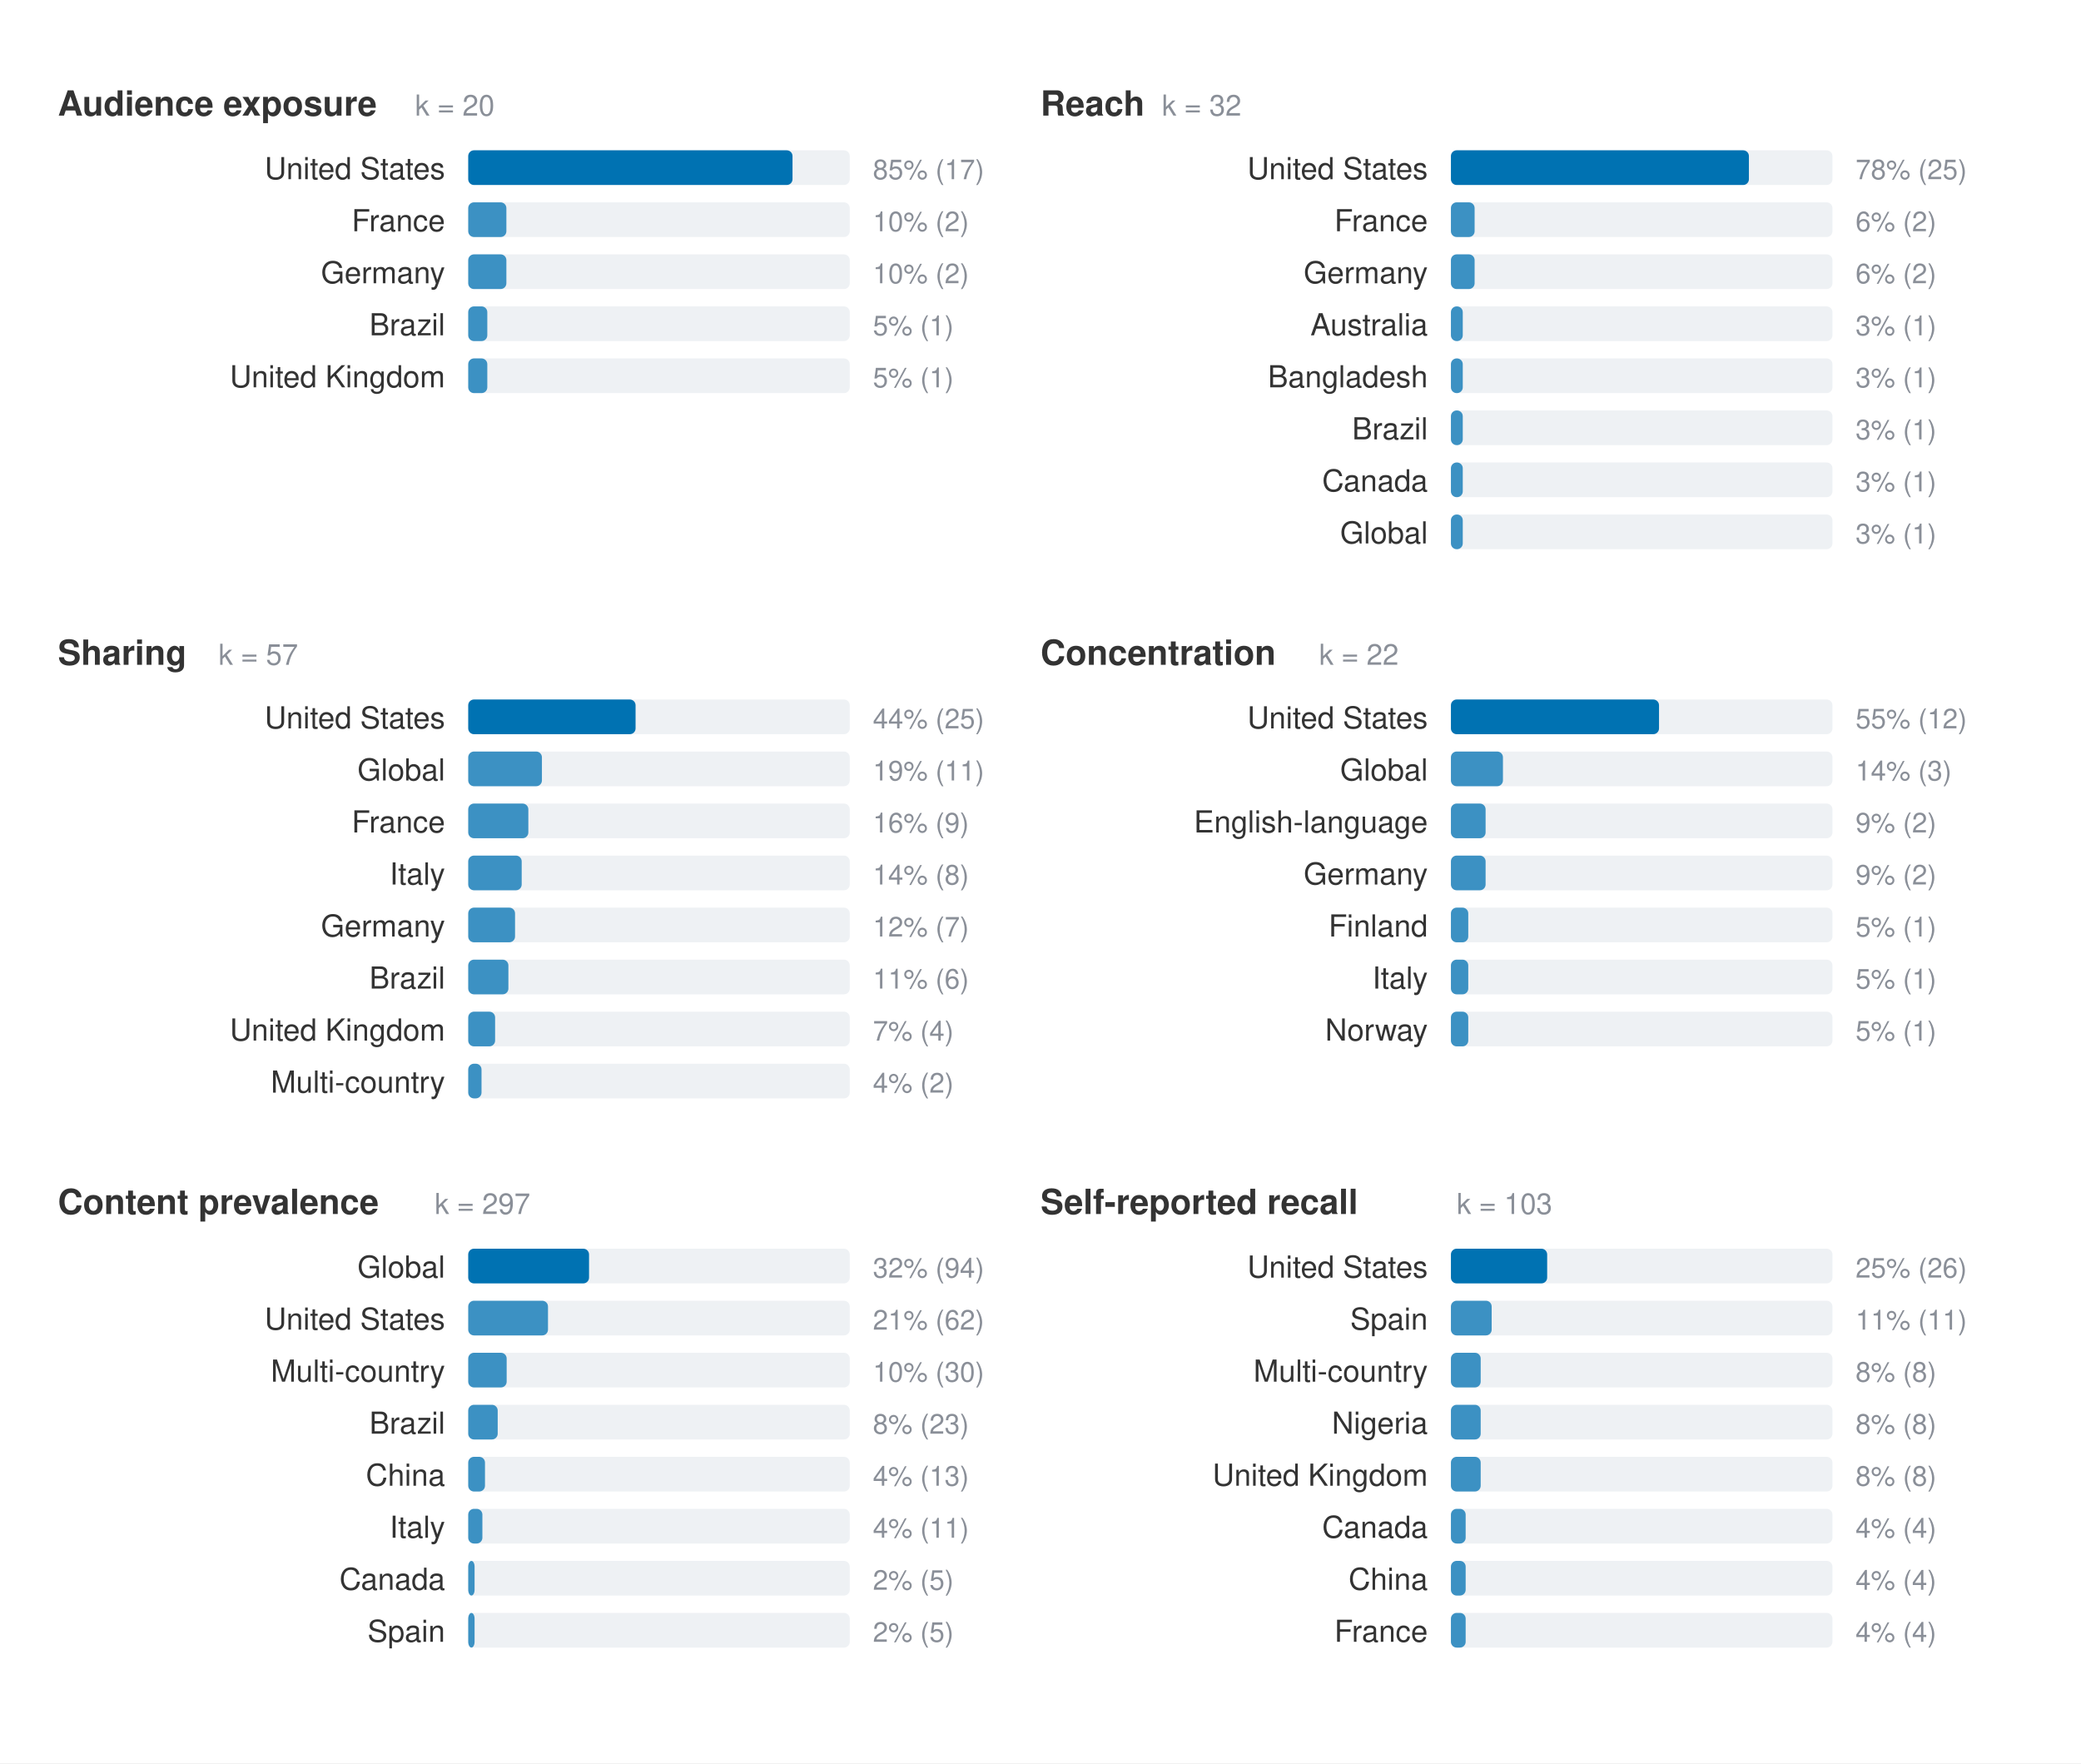
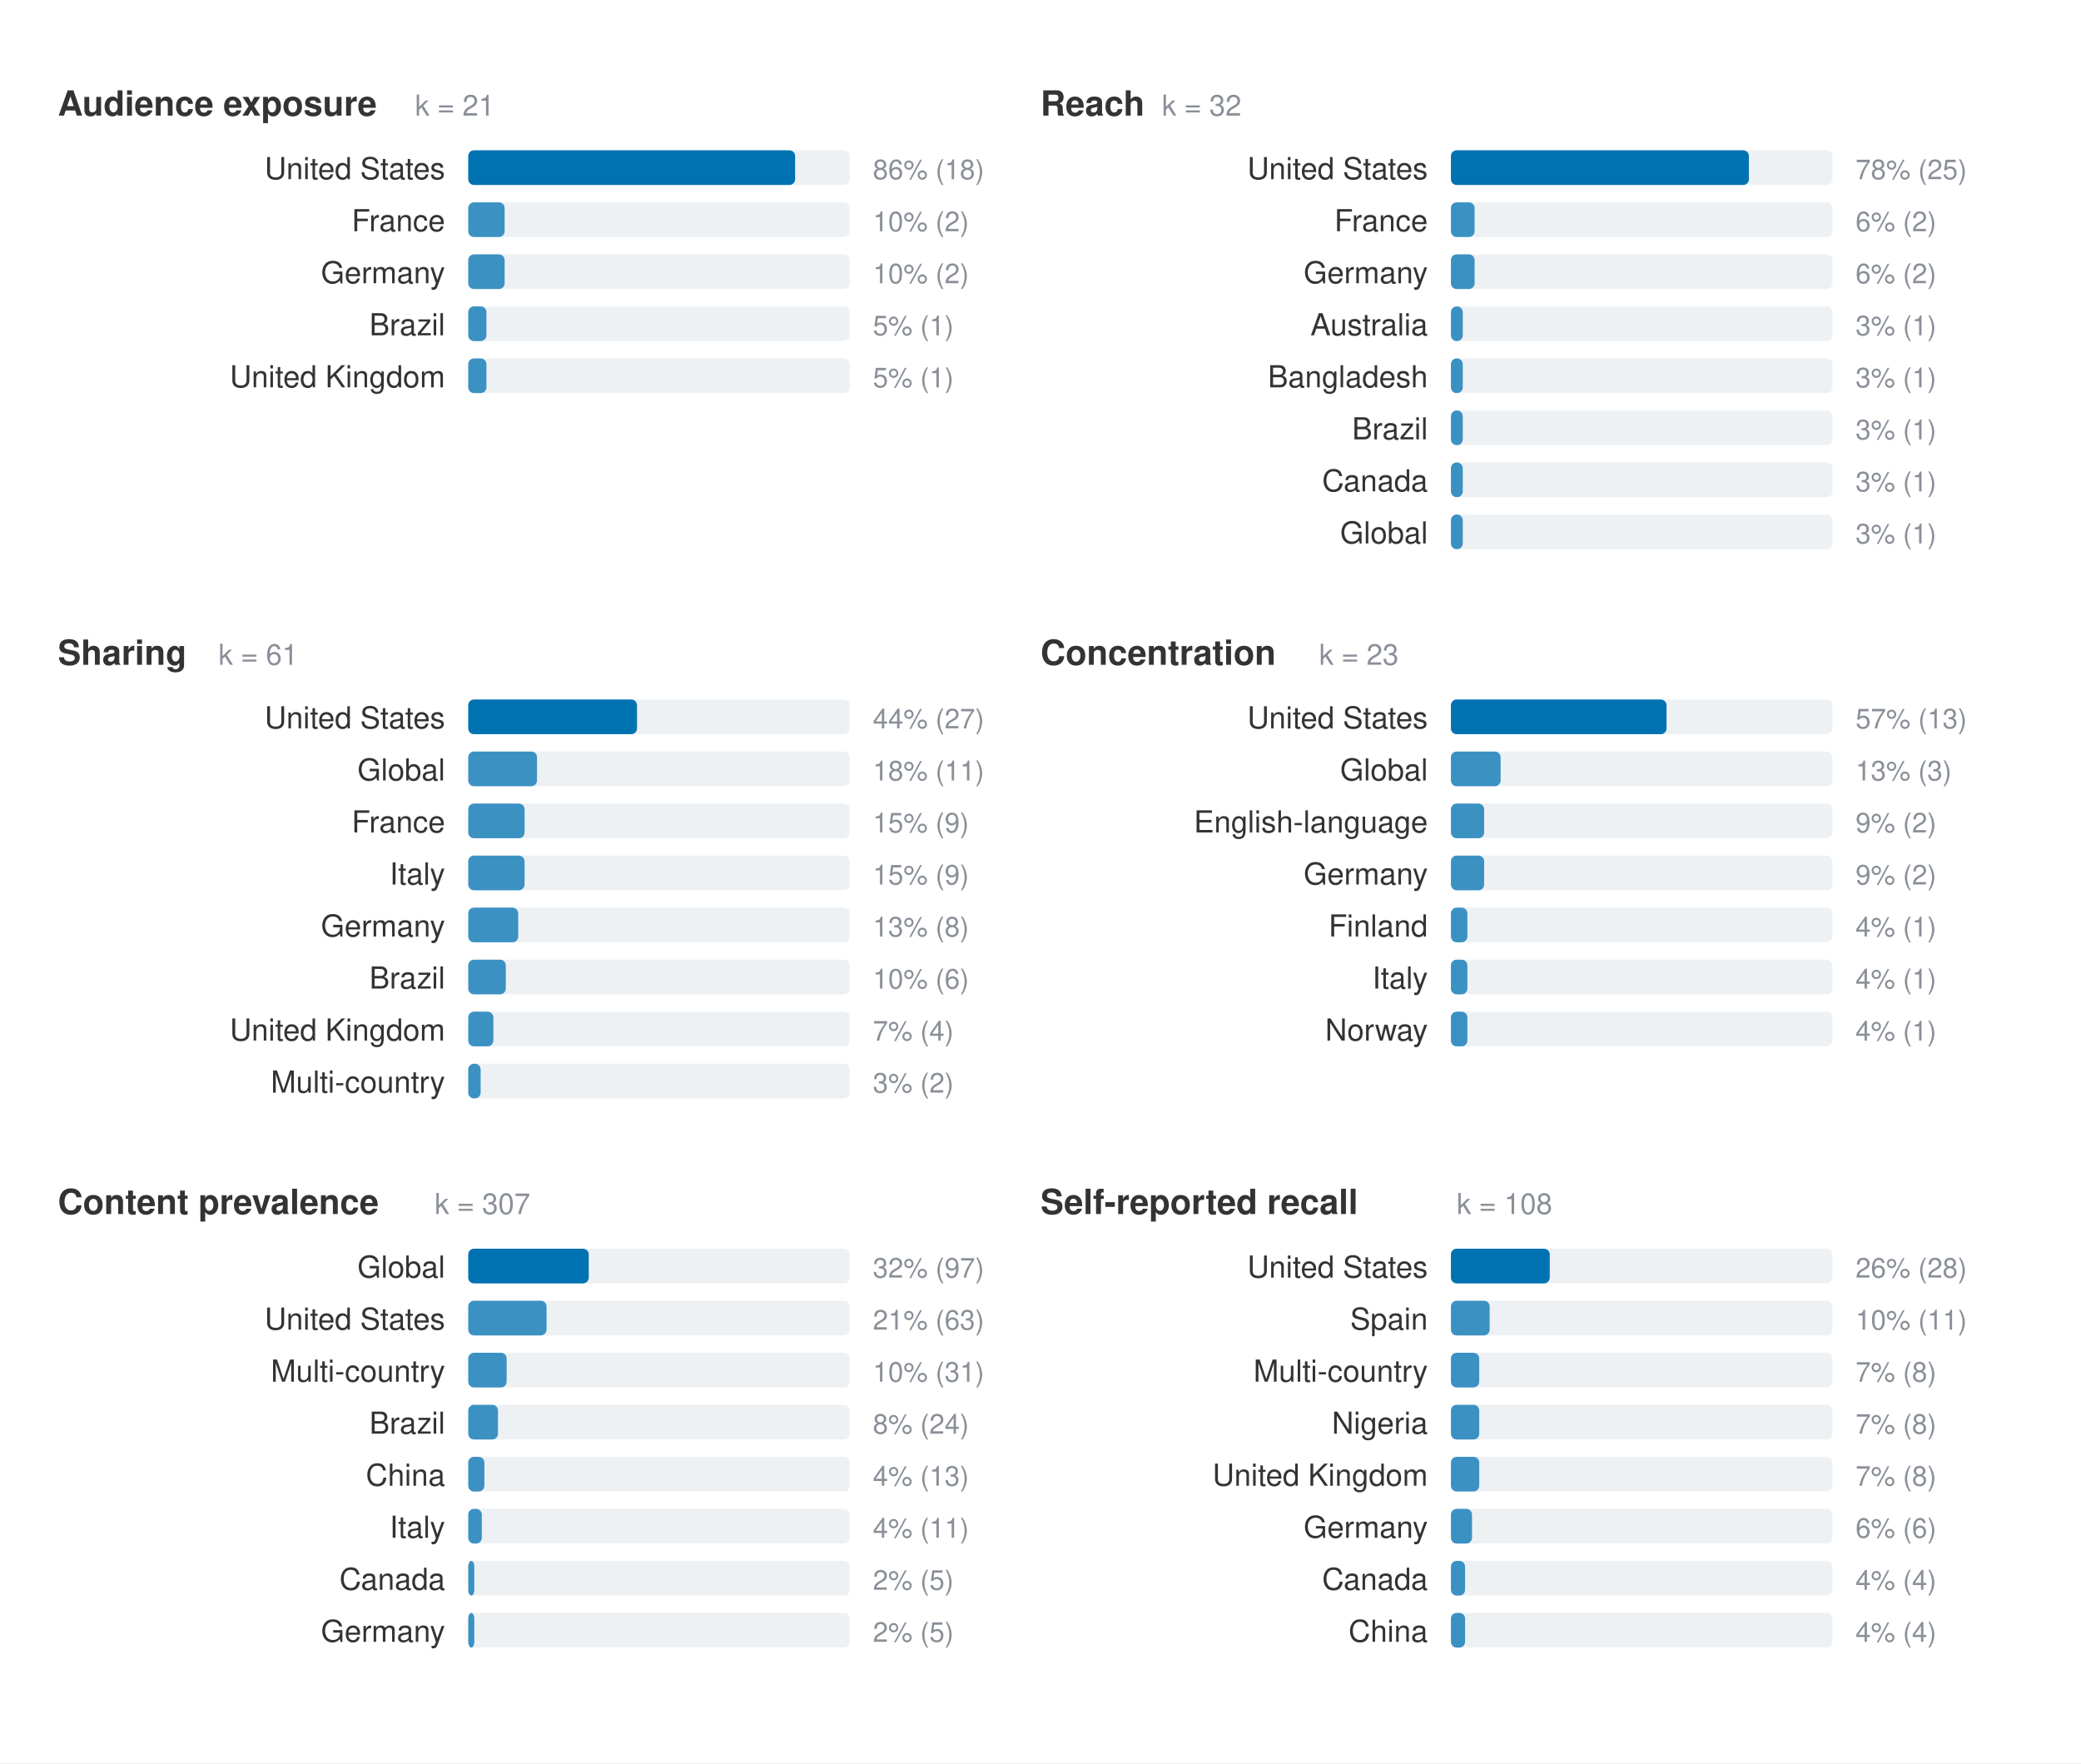
<svg xmlns="http://www.w3.org/2000/svg" width="720" height="610" font-family="Helvetica,Arial,sans-serif">
  <rect width="720" height="610" fill="#fff" />
  <text x="20" y="40" font-size="12" font-weight="bold" fill="#333333">Audience exposure</text>
-   <text x="143.6" y="40" font-size="10" fill="#8a8f98">k = 20</text>
+   <text x="143.6" y="40" font-size="10" fill="#8a8f98">k = 21</text>
  <text x="154" y="62" font-size="10.5" text-anchor="end" fill="#333333">United States</text>
  <rect x="162" y="52" width="132" height="12" fill="#eef1f4" rx="2" />
-   <rect x="162" y="52" width="112.2" height="12" fill="#0072B2" rx="2" fill-opacity="1" />
-   <text x="302" y="62" font-size="9.5" fill="#8a8f98">85% (17)</text>
+   <rect x="162" y="52" width="113.1" height="12" fill="#0072B2" rx="2" fill-opacity="1" />
+   <text x="302" y="62" font-size="9.5" fill="#8a8f98">86% (18)</text>
  <text x="154" y="80" font-size="10.5" text-anchor="end" fill="#333333">France</text>
  <rect x="162" y="70" width="132" height="12" fill="#eef1f4" rx="2" />
-   <rect x="162" y="70" width="13.2" height="12" fill="#0072B2" rx="2" fill-opacity="0.75" />
+   <rect x="162" y="70" width="12.6" height="12" fill="#0072B2" rx="2" fill-opacity="0.75" />
  <text x="302" y="80" font-size="9.5" fill="#8a8f98">10% (2)</text>
  <text x="154" y="98" font-size="10.5" text-anchor="end" fill="#333333">Germany</text>
  <rect x="162" y="88" width="132" height="12" fill="#eef1f4" rx="2" />
-   <rect x="162" y="88" width="13.2" height="12" fill="#0072B2" rx="2" fill-opacity="0.75" />
+   <rect x="162" y="88" width="12.6" height="12" fill="#0072B2" rx="2" fill-opacity="0.75" />
  <text x="302" y="98" font-size="9.5" fill="#8a8f98">10% (2)</text>
  <text x="154" y="116" font-size="10.5" text-anchor="end" fill="#333333">Brazil</text>
  <rect x="162" y="106" width="132" height="12" fill="#eef1f4" rx="2" />
-   <rect x="162" y="106" width="6.6" height="12" fill="#0072B2" rx="2" fill-opacity="0.75" />
+   <rect x="162" y="106" width="6.3" height="12" fill="#0072B2" rx="2" fill-opacity="0.75" />
  <text x="302" y="116" font-size="9.5" fill="#8a8f98">5% (1)</text>
  <text x="154" y="134" font-size="10.5" text-anchor="end" fill="#333333">United Kingdom</text>
  <rect x="162" y="124" width="132" height="12" fill="#eef1f4" rx="2" />
-   <rect x="162" y="124" width="6.6" height="12" fill="#0072B2" rx="2" fill-opacity="0.75" />
+   <rect x="162" y="124" width="6.3" height="12" fill="#0072B2" rx="2" fill-opacity="0.75" />
  <text x="302" y="134" font-size="9.5" fill="#8a8f98">5% (1)</text>
  <text x="360" y="40" font-size="12" font-weight="bold" fill="#333333">Reach</text>
  <text x="402.0" y="40" font-size="10" fill="#8a8f98">k = 32</text>
  <text x="494" y="62" font-size="10.5" text-anchor="end" fill="#333333">United States</text>
  <rect x="502" y="52" width="132" height="12" fill="#eef1f4" rx="2" />
  <rect x="502" y="52" width="103.1" height="12" fill="#0072B2" rx="2" fill-opacity="1" />
  <text x="642" y="62" font-size="9.5" fill="#8a8f98">78% (25)</text>
  <text x="494" y="80" font-size="10.5" text-anchor="end" fill="#333333">France</text>
  <rect x="502" y="70" width="132" height="12" fill="#eef1f4" rx="2" />
  <rect x="502" y="70" width="8.2" height="12" fill="#0072B2" rx="2" fill-opacity="0.75" />
  <text x="642" y="80" font-size="9.5" fill="#8a8f98">6% (2)</text>
  <text x="494" y="98" font-size="10.5" text-anchor="end" fill="#333333">Germany</text>
  <rect x="502" y="88" width="132" height="12" fill="#eef1f4" rx="2" />
  <rect x="502" y="88" width="8.2" height="12" fill="#0072B2" rx="2" fill-opacity="0.75" />
  <text x="642" y="98" font-size="9.5" fill="#8a8f98">6% (2)</text>
  <text x="494" y="116" font-size="10.5" text-anchor="end" fill="#333333">Australia</text>
  <rect x="502" y="106" width="132" height="12" fill="#eef1f4" rx="2" />
  <rect x="502" y="106" width="4.1" height="12" fill="#0072B2" rx="2" fill-opacity="0.75" />
  <text x="642" y="116" font-size="9.5" fill="#8a8f98">3% (1)</text>
  <text x="494" y="134" font-size="10.5" text-anchor="end" fill="#333333">Bangladesh</text>
  <rect x="502" y="124" width="132" height="12" fill="#eef1f4" rx="2" />
  <rect x="502" y="124" width="4.1" height="12" fill="#0072B2" rx="2" fill-opacity="0.75" />
  <text x="642" y="134" font-size="9.5" fill="#8a8f98">3% (1)</text>
  <text x="494" y="152" font-size="10.5" text-anchor="end" fill="#333333">Brazil</text>
  <rect x="502" y="142" width="132" height="12" fill="#eef1f4" rx="2" />
  <rect x="502" y="142" width="4.1" height="12" fill="#0072B2" rx="2" fill-opacity="0.75" />
  <text x="642" y="152" font-size="9.5" fill="#8a8f98">3% (1)</text>
  <text x="494" y="170" font-size="10.5" text-anchor="end" fill="#333333">Canada</text>
  <rect x="502" y="160" width="132" height="12" fill="#eef1f4" rx="2" />
  <rect x="502" y="160" width="4.1" height="12" fill="#0072B2" rx="2" fill-opacity="0.75" />
  <text x="642" y="170" font-size="9.5" fill="#8a8f98">3% (1)</text>
  <text x="494" y="188" font-size="10.5" text-anchor="end" fill="#333333">Global</text>
  <rect x="502" y="178" width="132" height="12" fill="#eef1f4" rx="2" />
  <rect x="502" y="178" width="4.1" height="12" fill="#0072B2" rx="2" fill-opacity="0.75" />
  <text x="642" y="188" font-size="9.5" fill="#8a8f98">3% (1)</text>
  <text x="20" y="230" font-size="12" font-weight="bold" fill="#333333">Sharing</text>
-   <text x="75.6" y="230" font-size="10" fill="#8a8f98">k = 57</text>
+   <text x="75.6" y="230" font-size="10" fill="#8a8f98">k = 61</text>
  <text x="154" y="252" font-size="10.5" text-anchor="end" fill="#333333">United States</text>
  <rect x="162" y="242" width="132" height="12" fill="#eef1f4" rx="2" />
-   <rect x="162" y="242" width="57.9" height="12" fill="#0072B2" rx="2" fill-opacity="1" />
-   <text x="302" y="252" font-size="9.5" fill="#8a8f98">44% (25)</text>
+   <rect x="162" y="242" width="58.4" height="12" fill="#0072B2" rx="2" fill-opacity="1" />
+   <text x="302" y="252" font-size="9.5" fill="#8a8f98">44% (27)</text>
  <text x="154" y="270" font-size="10.5" text-anchor="end" fill="#333333">Global</text>
  <rect x="162" y="260" width="132" height="12" fill="#eef1f4" rx="2" />
-   <rect x="162" y="260" width="25.5" height="12" fill="#0072B2" rx="2" fill-opacity="0.75" />
-   <text x="302" y="270" font-size="9.5" fill="#8a8f98">19% (11)</text>
+   <rect x="162" y="260" width="23.8" height="12" fill="#0072B2" rx="2" fill-opacity="0.75" />
+   <text x="302" y="270" font-size="9.5" fill="#8a8f98">18% (11)</text>
  <text x="154" y="288" font-size="10.5" text-anchor="end" fill="#333333">France</text>
  <rect x="162" y="278" width="132" height="12" fill="#eef1f4" rx="2" />
-   <rect x="162" y="278" width="20.8" height="12" fill="#0072B2" rx="2" fill-opacity="0.75" />
-   <text x="302" y="288" font-size="9.5" fill="#8a8f98">16% (9)</text>
+   <rect x="162" y="278" width="19.5" height="12" fill="#0072B2" rx="2" fill-opacity="0.75" />
+   <text x="302" y="288" font-size="9.5" fill="#8a8f98">15% (9)</text>
  <text x="154" y="306" font-size="10.5" text-anchor="end" fill="#333333">Italy</text>
  <rect x="162" y="296" width="132" height="12" fill="#eef1f4" rx="2" />
-   <rect x="162" y="296" width="18.5" height="12" fill="#0072B2" rx="2" fill-opacity="0.75" />
-   <text x="302" y="306" font-size="9.5" fill="#8a8f98">14% (8)</text>
+   <rect x="162" y="296" width="19.5" height="12" fill="#0072B2" rx="2" fill-opacity="0.75" />
+   <text x="302" y="306" font-size="9.5" fill="#8a8f98">15% (9)</text>
  <text x="154" y="324" font-size="10.5" text-anchor="end" fill="#333333">Germany</text>
  <rect x="162" y="314" width="132" height="12" fill="#eef1f4" rx="2" />
-   <rect x="162" y="314" width="16.2" height="12" fill="#0072B2" rx="2" fill-opacity="0.75" />
-   <text x="302" y="324" font-size="9.5" fill="#8a8f98">12% (7)</text>
+   <rect x="162" y="314" width="17.3" height="12" fill="#0072B2" rx="2" fill-opacity="0.75" />
+   <text x="302" y="324" font-size="9.5" fill="#8a8f98">13% (8)</text>
  <text x="154" y="342" font-size="10.5" text-anchor="end" fill="#333333">Brazil</text>
  <rect x="162" y="332" width="132" height="12" fill="#eef1f4" rx="2" />
-   <rect x="162" y="332" width="13.9" height="12" fill="#0072B2" rx="2" fill-opacity="0.75" />
-   <text x="302" y="342" font-size="9.5" fill="#8a8f98">11% (6)</text>
+   <rect x="162" y="332" width="13.0" height="12" fill="#0072B2" rx="2" fill-opacity="0.75" />
+   <text x="302" y="342" font-size="9.5" fill="#8a8f98">10% (6)</text>
  <text x="154" y="360" font-size="10.5" text-anchor="end" fill="#333333">United Kingdom</text>
  <rect x="162" y="350" width="132" height="12" fill="#eef1f4" rx="2" />
-   <rect x="162" y="350" width="9.3" height="12" fill="#0072B2" rx="2" fill-opacity="0.75" />
+   <rect x="162" y="350" width="8.7" height="12" fill="#0072B2" rx="2" fill-opacity="0.75" />
  <text x="302" y="360" font-size="9.5" fill="#8a8f98">7% (4)</text>
  <text x="154" y="378" font-size="10.5" text-anchor="end" fill="#333333">Multi-country</text>
  <rect x="162" y="368" width="132" height="12" fill="#eef1f4" rx="2" />
-   <rect x="162" y="368" width="4.6" height="12" fill="#0072B2" rx="2" fill-opacity="0.75" />
-   <text x="302" y="378" font-size="9.5" fill="#8a8f98">4% (2)</text>
+   <rect x="162" y="368" width="4.3" height="12" fill="#0072B2" rx="2" fill-opacity="0.75" />
+   <text x="302" y="378" font-size="9.5" fill="#8a8f98">3% (2)</text>
  <text x="360" y="230" font-size="12" font-weight="bold" fill="#333333">Concentration</text>
-   <text x="456.4" y="230" font-size="10" fill="#8a8f98">k = 22</text>
+   <text x="456.4" y="230" font-size="10" fill="#8a8f98">k = 23</text>
  <text x="494" y="252" font-size="10.5" text-anchor="end" fill="#333333">United States</text>
  <rect x="502" y="242" width="132" height="12" fill="#eef1f4" rx="2" />
-   <rect x="502" y="242" width="72.0" height="12" fill="#0072B2" rx="2" fill-opacity="1" />
-   <text x="642" y="252" font-size="9.5" fill="#8a8f98">55% (12)</text>
+   <rect x="502" y="242" width="74.6" height="12" fill="#0072B2" rx="2" fill-opacity="1" />
+   <text x="642" y="252" font-size="9.5" fill="#8a8f98">57% (13)</text>
  <text x="494" y="270" font-size="10.5" text-anchor="end" fill="#333333">Global</text>
  <rect x="502" y="260" width="132" height="12" fill="#eef1f4" rx="2" />
-   <rect x="502" y="260" width="18.0" height="12" fill="#0072B2" rx="2" fill-opacity="0.75" />
-   <text x="642" y="270" font-size="9.5" fill="#8a8f98">14% (3)</text>
+   <rect x="502" y="260" width="17.2" height="12" fill="#0072B2" rx="2" fill-opacity="0.75" />
+   <text x="642" y="270" font-size="9.5" fill="#8a8f98">13% (3)</text>
  <text x="494" y="288" font-size="10.5" text-anchor="end" fill="#333333">English-language</text>
  <rect x="502" y="278" width="132" height="12" fill="#eef1f4" rx="2" />
-   <rect x="502" y="278" width="12.0" height="12" fill="#0072B2" rx="2" fill-opacity="0.75" />
+   <rect x="502" y="278" width="11.5" height="12" fill="#0072B2" rx="2" fill-opacity="0.75" />
  <text x="642" y="288" font-size="9.5" fill="#8a8f98">9% (2)</text>
  <text x="494" y="306" font-size="10.5" text-anchor="end" fill="#333333">Germany</text>
  <rect x="502" y="296" width="132" height="12" fill="#eef1f4" rx="2" />
-   <rect x="502" y="296" width="12.0" height="12" fill="#0072B2" rx="2" fill-opacity="0.75" />
+   <rect x="502" y="296" width="11.5" height="12" fill="#0072B2" rx="2" fill-opacity="0.75" />
  <text x="642" y="306" font-size="9.5" fill="#8a8f98">9% (2)</text>
  <text x="494" y="324" font-size="10.5" text-anchor="end" fill="#333333">Finland</text>
  <rect x="502" y="314" width="132" height="12" fill="#eef1f4" rx="2" />
-   <rect x="502" y="314" width="6.0" height="12" fill="#0072B2" rx="2" fill-opacity="0.75" />
-   <text x="642" y="324" font-size="9.5" fill="#8a8f98">5% (1)</text>
+   <rect x="502" y="314" width="5.7" height="12" fill="#0072B2" rx="2" fill-opacity="0.75" />
+   <text x="642" y="324" font-size="9.5" fill="#8a8f98">4% (1)</text>
  <text x="494" y="342" font-size="10.5" text-anchor="end" fill="#333333">Italy</text>
  <rect x="502" y="332" width="132" height="12" fill="#eef1f4" rx="2" />
-   <rect x="502" y="332" width="6.0" height="12" fill="#0072B2" rx="2" fill-opacity="0.75" />
-   <text x="642" y="342" font-size="9.5" fill="#8a8f98">5% (1)</text>
+   <rect x="502" y="332" width="5.7" height="12" fill="#0072B2" rx="2" fill-opacity="0.75" />
+   <text x="642" y="342" font-size="9.5" fill="#8a8f98">4% (1)</text>
  <text x="494" y="360" font-size="10.5" text-anchor="end" fill="#333333">Norway</text>
  <rect x="502" y="350" width="132" height="12" fill="#eef1f4" rx="2" />
-   <rect x="502" y="350" width="6.0" height="12" fill="#0072B2" rx="2" fill-opacity="0.75" />
-   <text x="642" y="360" font-size="9.5" fill="#8a8f98">5% (1)</text>
+   <rect x="502" y="350" width="5.7" height="12" fill="#0072B2" rx="2" fill-opacity="0.75" />
+   <text x="642" y="360" font-size="9.5" fill="#8a8f98">4% (1)</text>
  <text x="20" y="420" font-size="12" font-weight="bold" fill="#333333">Content prevalence</text>
-   <text x="150.4" y="420" font-size="10" fill="#8a8f98">k = 297</text>
+   <text x="150.4" y="420" font-size="10" fill="#8a8f98">k = 307</text>
  <text x="154" y="442" font-size="10.5" text-anchor="end" fill="#333333">Global</text>
  <rect x="162" y="432" width="132" height="12" fill="#eef1f4" rx="2" />
-   <rect x="162" y="432" width="41.8" height="12" fill="#0072B2" rx="2" fill-opacity="1" />
-   <text x="302" y="442" font-size="9.5" fill="#8a8f98">32% (94)</text>
+   <rect x="162" y="432" width="41.7" height="12" fill="#0072B2" rx="2" fill-opacity="1" />
+   <text x="302" y="442" font-size="9.5" fill="#8a8f98">32% (97)</text>
  <text x="154" y="460" font-size="10.5" text-anchor="end" fill="#333333">United States</text>
  <rect x="162" y="450" width="132" height="12" fill="#eef1f4" rx="2" />
-   <rect x="162" y="450" width="27.6" height="12" fill="#0072B2" rx="2" fill-opacity="0.75" />
-   <text x="302" y="460" font-size="9.5" fill="#8a8f98">21% (62)</text>
+   <rect x="162" y="450" width="27.1" height="12" fill="#0072B2" rx="2" fill-opacity="0.75" />
+   <text x="302" y="460" font-size="9.5" fill="#8a8f98">21% (63)</text>
  <text x="154" y="478" font-size="10.5" text-anchor="end" fill="#333333">Multi-country</text>
  <rect x="162" y="468" width="132" height="12" fill="#eef1f4" rx="2" />
  <rect x="162" y="468" width="13.3" height="12" fill="#0072B2" rx="2" fill-opacity="0.75" />
-   <text x="302" y="478" font-size="9.5" fill="#8a8f98">10% (30)</text>
+   <text x="302" y="478" font-size="9.5" fill="#8a8f98">10% (31)</text>
  <text x="154" y="496" font-size="10.5" text-anchor="end" fill="#333333">Brazil</text>
  <rect x="162" y="486" width="132" height="12" fill="#eef1f4" rx="2" />
-   <rect x="162" y="486" width="10.2" height="12" fill="#0072B2" rx="2" fill-opacity="0.75" />
-   <text x="302" y="496" font-size="9.5" fill="#8a8f98">8% (23)</text>
+   <rect x="162" y="486" width="10.3" height="12" fill="#0072B2" rx="2" fill-opacity="0.75" />
+   <text x="302" y="496" font-size="9.5" fill="#8a8f98">8% (24)</text>
  <text x="154" y="514" font-size="10.5" text-anchor="end" fill="#333333">China</text>
  <rect x="162" y="504" width="132" height="12" fill="#eef1f4" rx="2" />
-   <rect x="162" y="504" width="5.8" height="12" fill="#0072B2" rx="2" fill-opacity="0.75" />
+   <rect x="162" y="504" width="5.6" height="12" fill="#0072B2" rx="2" fill-opacity="0.75" />
  <text x="302" y="514" font-size="9.5" fill="#8a8f98">4% (13)</text>
  <text x="154" y="532" font-size="10.5" text-anchor="end" fill="#333333">Italy</text>
  <rect x="162" y="522" width="132" height="12" fill="#eef1f4" rx="2" />
-   <rect x="162" y="522" width="4.9" height="12" fill="#0072B2" rx="2" fill-opacity="0.75" />
+   <rect x="162" y="522" width="4.7" height="12" fill="#0072B2" rx="2" fill-opacity="0.75" />
  <text x="302" y="532" font-size="9.5" fill="#8a8f98">4% (11)</text>
  <text x="154" y="550" font-size="10.5" text-anchor="end" fill="#333333">Canada</text>
  <rect x="162" y="540" width="132" height="12" fill="#eef1f4" rx="2" />
-   <rect x="162" y="540" width="2.2" height="12" fill="#0072B2" rx="2" fill-opacity="0.75" />
+   <rect x="162" y="540" width="2.1" height="12" fill="#0072B2" rx="2" fill-opacity="0.75" />
  <text x="302" y="550" font-size="9.5" fill="#8a8f98">2% (5)</text>
-   <text x="154" y="568" font-size="10.5" text-anchor="end" fill="#333333">Spain</text>
+   <text x="154" y="568" font-size="10.5" text-anchor="end" fill="#333333">Germany</text>
  <rect x="162" y="558" width="132" height="12" fill="#eef1f4" rx="2" />
-   <rect x="162" y="558" width="2.2" height="12" fill="#0072B2" rx="2" fill-opacity="0.75" />
+   <rect x="162" y="558" width="2.1" height="12" fill="#0072B2" rx="2" fill-opacity="0.75" />
  <text x="302" y="568" font-size="9.5" fill="#8a8f98">2% (5)</text>
  <text x="360" y="420" font-size="12" font-weight="bold" fill="#333333">Self-reported recall</text>
-   <text x="504.0" y="420" font-size="10" fill="#8a8f98">k = 103</text>
+   <text x="504.0" y="420" font-size="10" fill="#8a8f98">k = 108</text>
  <text x="494" y="442" font-size="10.5" text-anchor="end" fill="#333333">United States</text>
  <rect x="502" y="432" width="132" height="12" fill="#eef1f4" rx="2" />
-   <rect x="502" y="432" width="33.3" height="12" fill="#0072B2" rx="2" fill-opacity="1" />
-   <text x="642" y="442" font-size="9.5" fill="#8a8f98">25% (26)</text>
+   <rect x="502" y="432" width="34.2" height="12" fill="#0072B2" rx="2" fill-opacity="1" />
+   <text x="642" y="442" font-size="9.5" fill="#8a8f98">26% (28)</text>
  <text x="494" y="460" font-size="10.5" text-anchor="end" fill="#333333">Spain</text>
  <rect x="502" y="450" width="132" height="12" fill="#eef1f4" rx="2" />
-   <rect x="502" y="450" width="14.1" height="12" fill="#0072B2" rx="2" fill-opacity="0.75" />
-   <text x="642" y="460" font-size="9.5" fill="#8a8f98">11% (11)</text>
+   <rect x="502" y="450" width="13.4" height="12" fill="#0072B2" rx="2" fill-opacity="0.75" />
+   <text x="642" y="460" font-size="9.5" fill="#8a8f98">10% (11)</text>
  <text x="494" y="478" font-size="10.5" text-anchor="end" fill="#333333">Multi-country</text>
  <rect x="502" y="468" width="132" height="12" fill="#eef1f4" rx="2" />
-   <rect x="502" y="468" width="10.3" height="12" fill="#0072B2" rx="2" fill-opacity="0.75" />
-   <text x="642" y="478" font-size="9.5" fill="#8a8f98">8% (8)</text>
+   <rect x="502" y="468" width="9.8" height="12" fill="#0072B2" rx="2" fill-opacity="0.75" />
+   <text x="642" y="478" font-size="9.5" fill="#8a8f98">7% (8)</text>
  <text x="494" y="496" font-size="10.5" text-anchor="end" fill="#333333">Nigeria</text>
  <rect x="502" y="486" width="132" height="12" fill="#eef1f4" rx="2" />
-   <rect x="502" y="486" width="10.3" height="12" fill="#0072B2" rx="2" fill-opacity="0.75" />
-   <text x="642" y="496" font-size="9.5" fill="#8a8f98">8% (8)</text>
+   <rect x="502" y="486" width="9.8" height="12" fill="#0072B2" rx="2" fill-opacity="0.75" />
+   <text x="642" y="496" font-size="9.5" fill="#8a8f98">7% (8)</text>
  <text x="494" y="514" font-size="10.5" text-anchor="end" fill="#333333">United Kingdom</text>
  <rect x="502" y="504" width="132" height="12" fill="#eef1f4" rx="2" />
-   <rect x="502" y="504" width="10.3" height="12" fill="#0072B2" rx="2" fill-opacity="0.75" />
-   <text x="642" y="514" font-size="9.5" fill="#8a8f98">8% (8)</text>
-   <text x="494" y="532" font-size="10.5" text-anchor="end" fill="#333333">Canada</text>
+   <rect x="502" y="504" width="9.8" height="12" fill="#0072B2" rx="2" fill-opacity="0.75" />
+   <text x="642" y="514" font-size="9.5" fill="#8a8f98">7% (8)</text>
+   <text x="494" y="532" font-size="10.5" text-anchor="end" fill="#333333">Germany</text>
  <rect x="502" y="522" width="132" height="12" fill="#eef1f4" rx="2" />
-   <rect x="502" y="522" width="5.1" height="12" fill="#0072B2" rx="2" fill-opacity="0.75" />
-   <text x="642" y="532" font-size="9.5" fill="#8a8f98">4% (4)</text>
-   <text x="494" y="550" font-size="10.5" text-anchor="end" fill="#333333">China</text>
+   <rect x="502" y="522" width="7.3" height="12" fill="#0072B2" rx="2" fill-opacity="0.75" />
+   <text x="642" y="532" font-size="9.5" fill="#8a8f98">6% (6)</text>
+   <text x="494" y="550" font-size="10.5" text-anchor="end" fill="#333333">Canada</text>
  <rect x="502" y="540" width="132" height="12" fill="#eef1f4" rx="2" />
-   <rect x="502" y="540" width="5.1" height="12" fill="#0072B2" rx="2" fill-opacity="0.75" />
+   <rect x="502" y="540" width="4.9" height="12" fill="#0072B2" rx="2" fill-opacity="0.75" />
  <text x="642" y="550" font-size="9.5" fill="#8a8f98">4% (4)</text>
-   <text x="494" y="568" font-size="10.5" text-anchor="end" fill="#333333">France</text>
+   <text x="494" y="568" font-size="10.5" text-anchor="end" fill="#333333">China</text>
  <rect x="502" y="558" width="132" height="12" fill="#eef1f4" rx="2" />
-   <rect x="502" y="558" width="5.1" height="12" fill="#0072B2" rx="2" fill-opacity="0.75" />
+   <rect x="502" y="558" width="4.9" height="12" fill="#0072B2" rx="2" fill-opacity="0.75" />
  <text x="642" y="568" font-size="9.5" fill="#8a8f98">4% (4)</text>
</svg>
